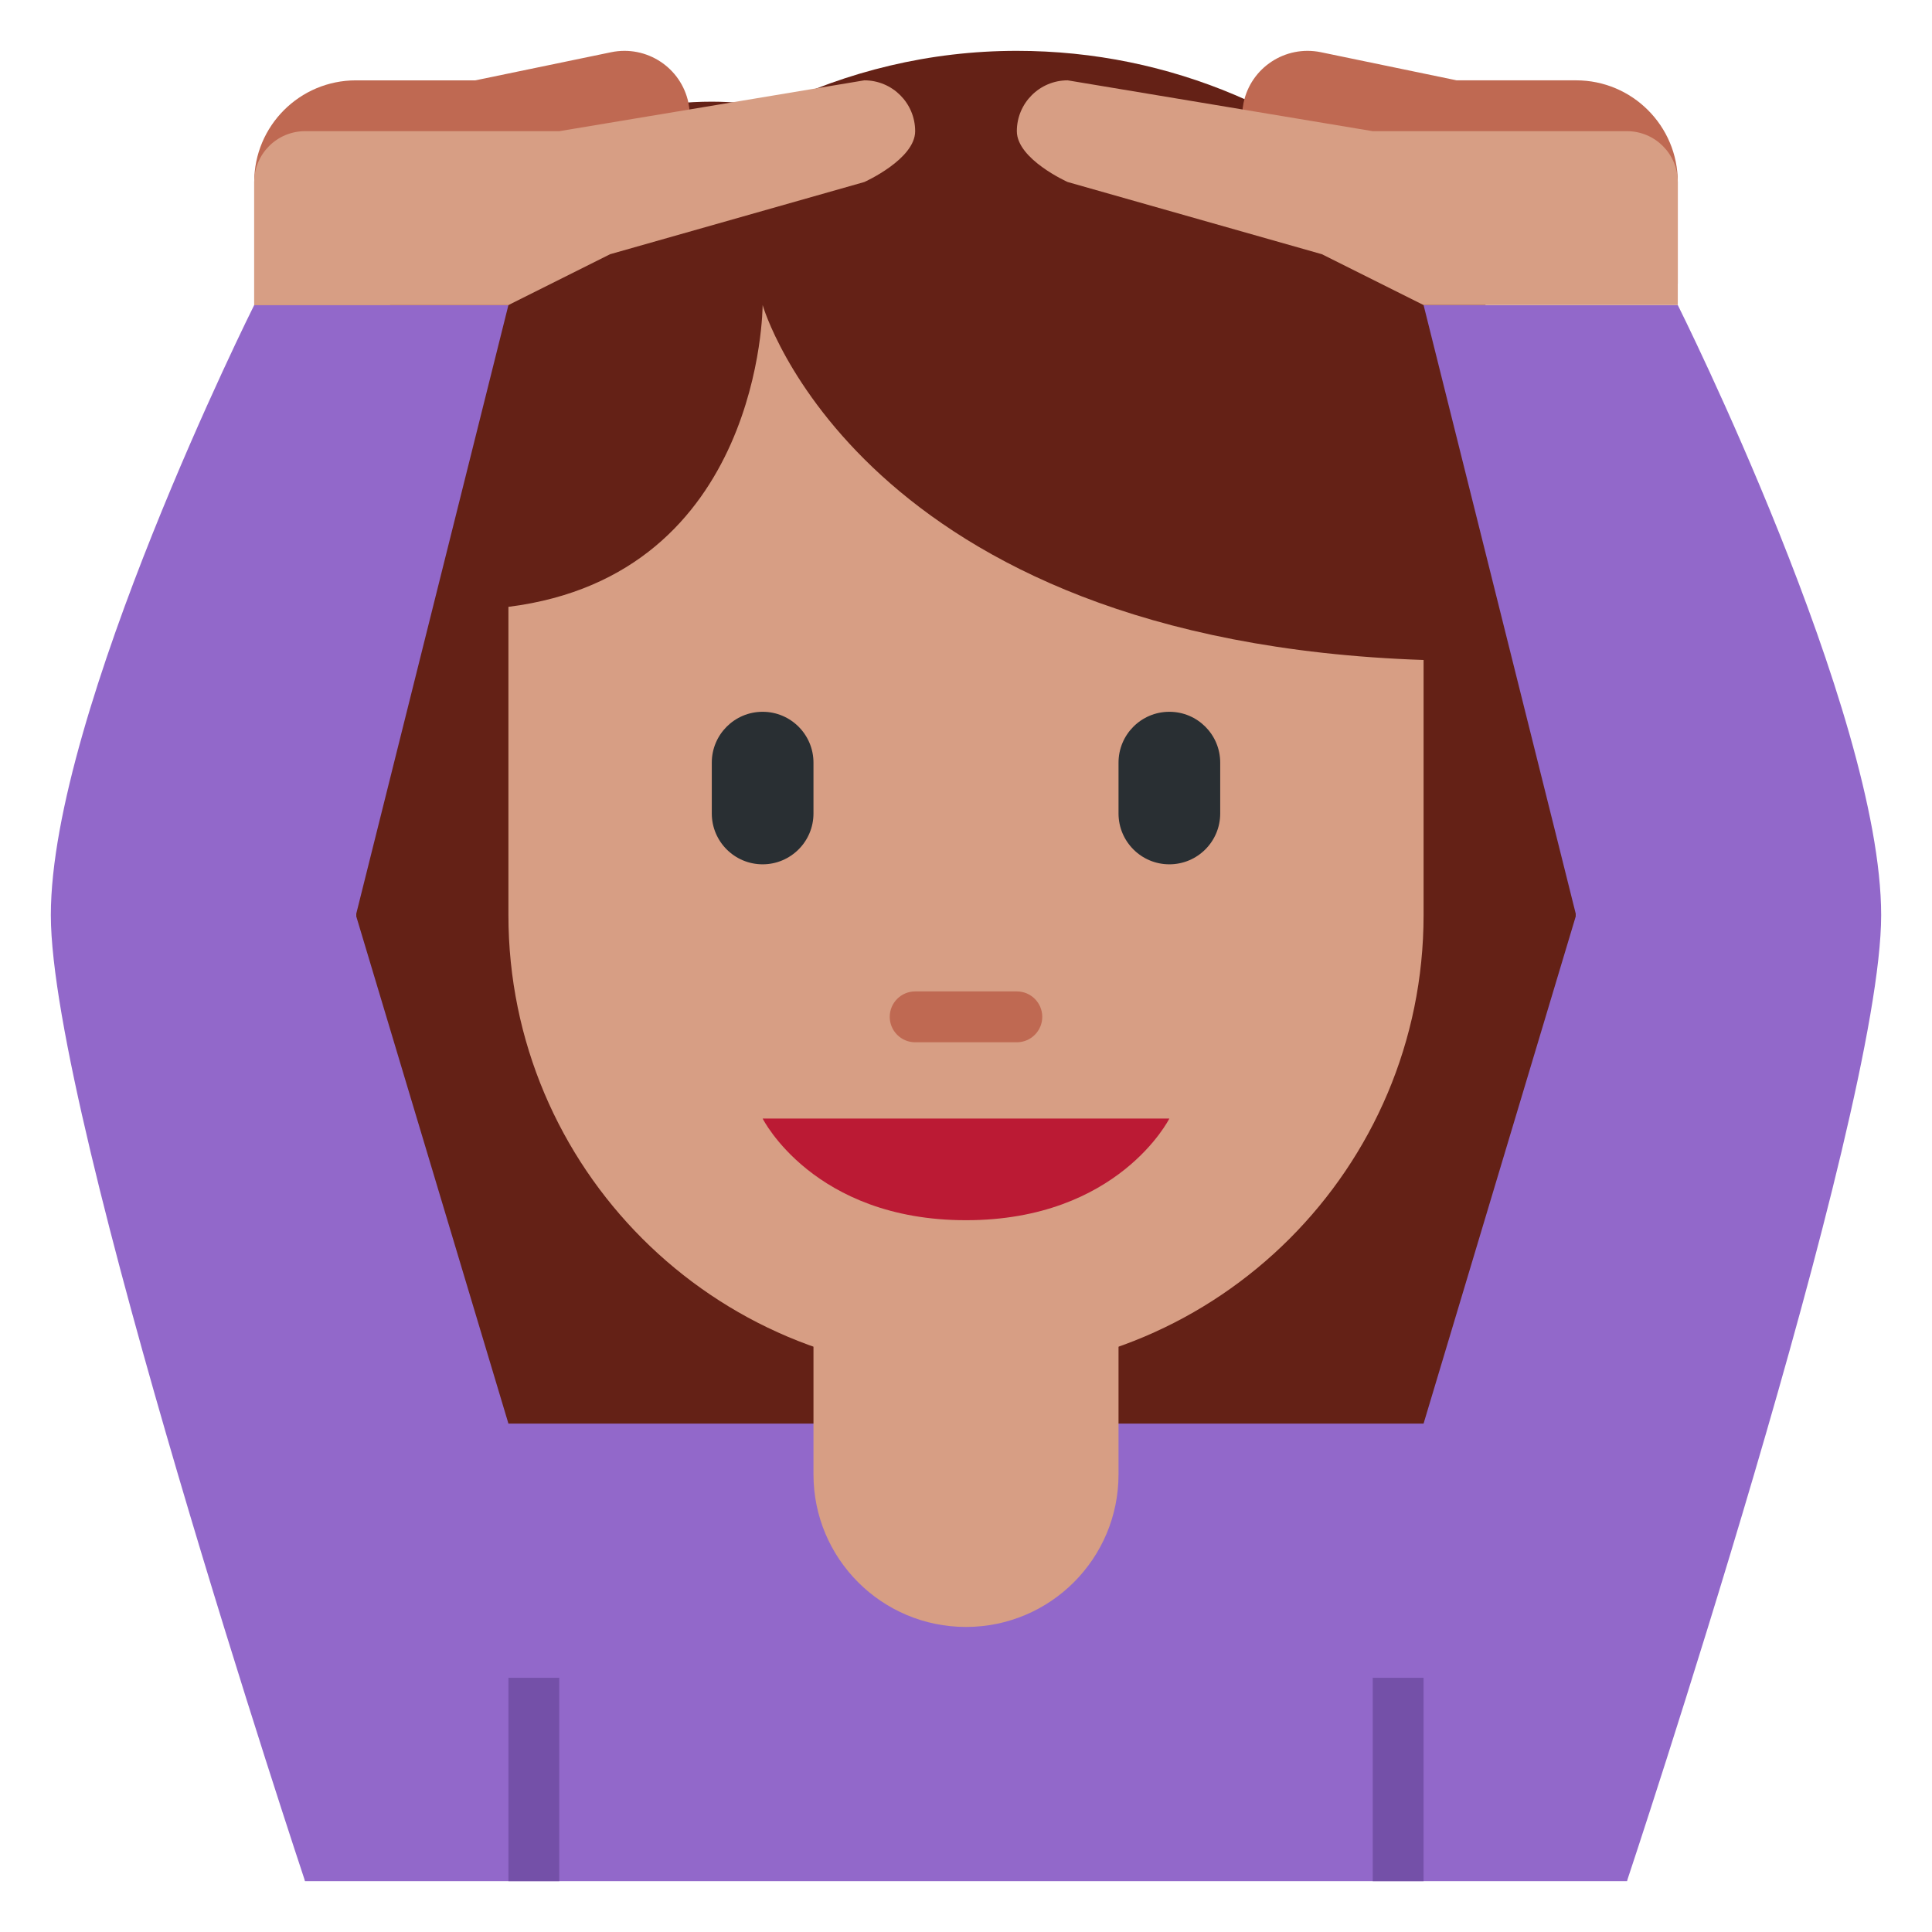
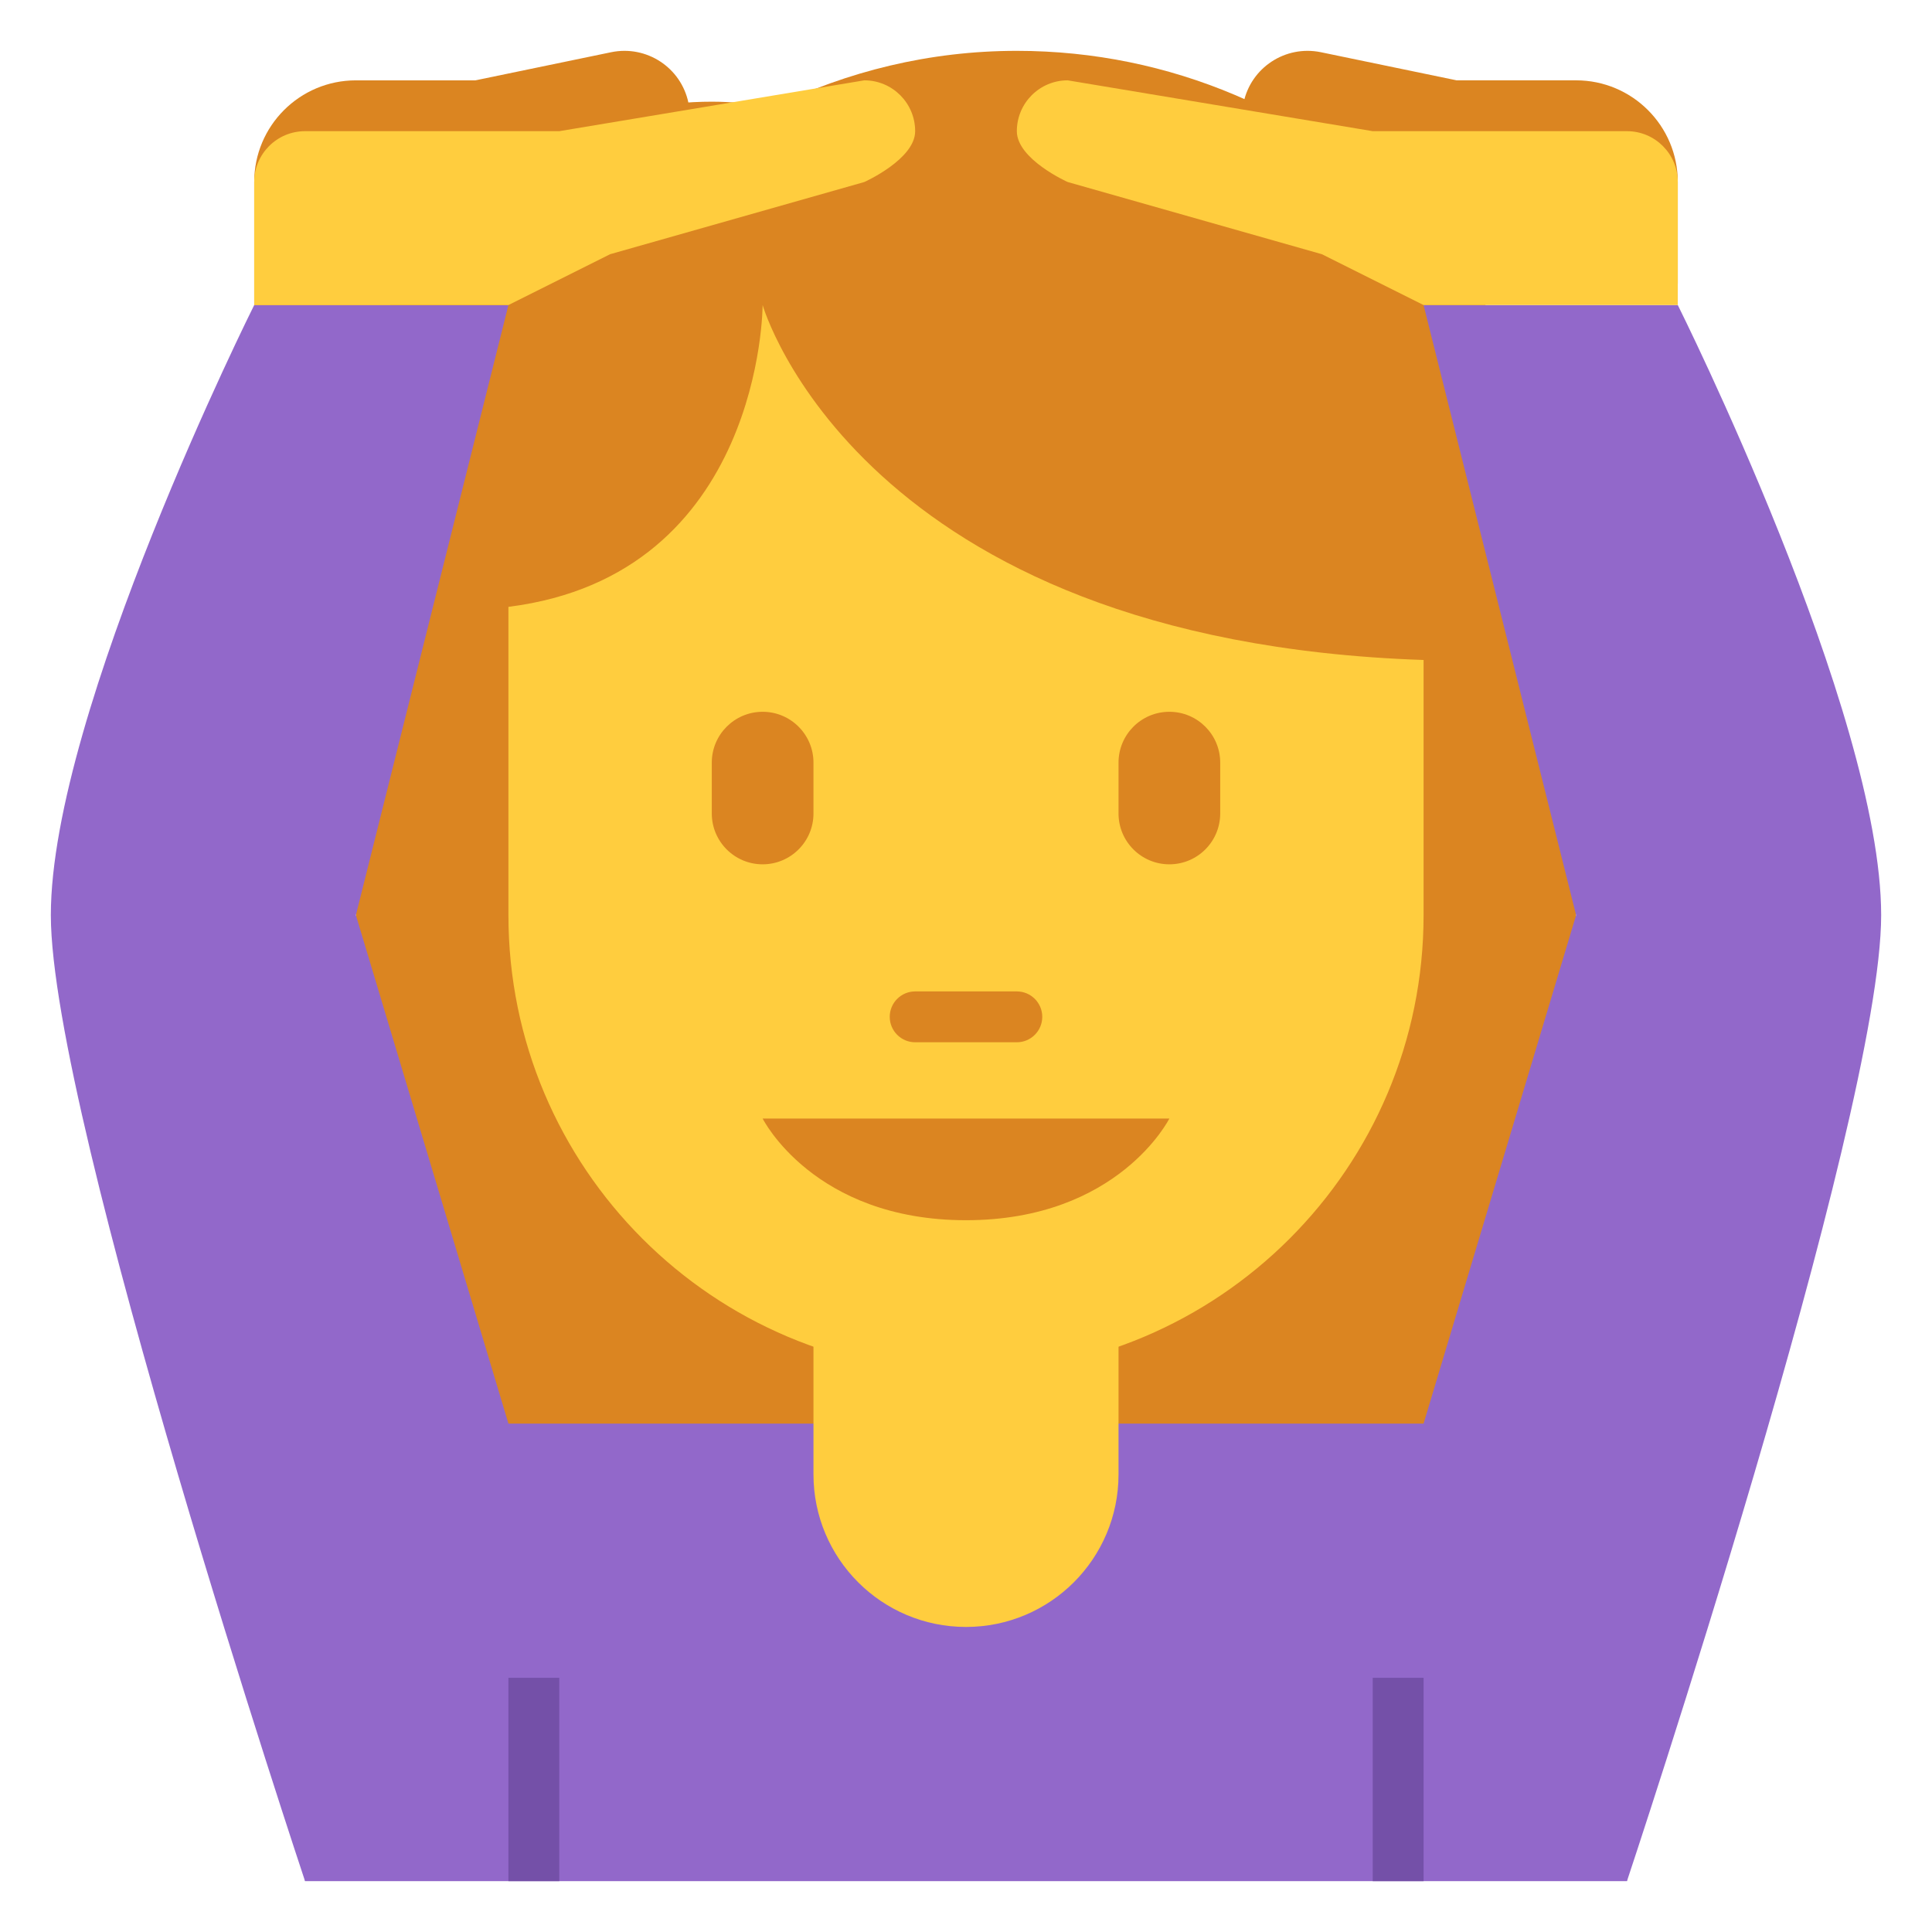
<svg xmlns="http://www.w3.org/2000/svg" viewBox="0 0 47.5 47.5" style="enable-background:new 0 0 47.5 47.5;" xml:space="preserve" version="1.1" id="svg2">
  <defs id="defs6">
    <clipPath id="clipPath16" clipPathUnits="userSpaceOnUse">
      <path id="path18" d="M 0,38 38,38 38,0 0,0 0,38 Z" />
    </clipPath>
  </defs>
  <g transform="matrix(1.25,0,0,-1.25,0,47.5)" id="g10">
    <g id="g12">
      <g clip-path="url(#clipPath16)" id="g14">
        <g transform="translate(20,37)" id="g20">
-           <path id="path22" style="fill:#642116;fill-opacity:1;fill-rule:nonzero;stroke:none" d="M 0,0 C -1.721,0 -3.343,-0.406 -4.793,-1.111 -5.186,-1.042 -5.588,-1 -6,-1 c -3.866,0 -7,-3.134 -7,-7 l 0,-12 0.018,0 c 0.183,-6.467 5.471,-11.656 11.982,-11.656 6.511,0 11.799,5.189 11.982,11.656 l 0.018,0 0,9 C 11,-4.925 6.075,0 0,0" />
+           <path id="path22" style="fill:#db8521;fill-opacity:1;fill-rule:nonzero;stroke:none" d="M 0,0 C -1.721,0 -3.343,-0.406 -4.793,-1.111 -5.186,-1.042 -5.588,-1 -6,-1 c -3.866,0 -7,-3.134 -7,-7 l 0,-12 0.018,0 c 0.183,-6.467 5.471,-11.656 11.982,-11.656 6.511,0 11.799,5.189 11.982,11.656 l 0.018,0 0,9 C 11,-4.925 6.075,0 0,0" />
        </g>
        <g transform="translate(28,10)" id="g24">
          <path id="path26" style="fill:#9268ca;fill-opacity:1;fill-rule:nonzero;stroke:none" d="m 0,0 -1,0 -16,0 -1,0 c -2.209,0 -4,-1.791 -4,-4 l 0,-5 5,0 16,0 5,0 0,5 C 4,-1.791 2.209,0 0,0" />
        </g>
        <path id="path28" style="fill:#7450a8;fill-opacity:1;fill-rule:nonzero;stroke:none" d="m 28,1 -1,0 0,4 1,0 0,-4 z" />
        <path id="path30" style="fill:#7450a8;fill-opacity:1;fill-rule:nonzero;stroke:none" d="m 11,1 -1,0 0,4 1,0 0,-4 z" />
        <g transform="translate(16,13)" id="g32">
-           <path id="path34" style="fill:#d79e84;fill-opacity:1;fill-rule:nonzero;stroke:none" d="m 0,0 0,-4 c 0,-1.657 1.343,-3 3,-3 1.657,0 3,1.343 3,3 L 6,0 0,0 Z" />
+           <path id="path34" style="fill:#ffcd3e;fill-opacity:1;fill-rule:nonzero;stroke:none" d="m 0,0 0,-4 c 0,-1.657 1.343,-3 3,-3 1.657,0 3,1.343 3,3 L 6,0 0,0 Z" />
        </g>
        <g transform="translate(15,32)" id="g36">
-           <path id="path38" style="fill:#d79e84;fill-opacity:1;fill-rule:nonzero;stroke:none" d="M 0,0 C 0,0 -0.003,-5.308 -5,-5.936 L -5,-12 c 0,-4.971 4.029,-9 9,-9 4.971,0 9,4.029 9,9 l 0,5.019 C 1.89,-6.605 0,0 0,0" />
+           <path id="path38" style="fill:#ffcd3e;fill-opacity:1;fill-rule:nonzero;stroke:none" d="M 0,0 C 0,0 -0.003,-5.308 -5,-5.936 L -5,-12 c 0,-4.971 4.029,-9 9,-9 4.971,0 9,4.029 9,9 l 0,5.019 C 1.89,-6.605 0,0 0,0" />
        </g>
        <g transform="translate(23,16)" id="g40">
-           <path id="path42" style="fill:#bb1a34;fill-opacity:1;fill-rule:nonzero;stroke:none" d="m 0,0 -4,0 -4,0 c 0,0 1,-2 4,-2 3,0 4,2 4,2" />
+           <path id="path42" style="fill:#db8521;fill-opacity:1;fill-rule:nonzero;stroke:none" d="m 0,0 -4,0 -4,0 c 0,0 1,-2 4,-2 3,0 4,2 4,2" />
        </g>
        <g transform="translate(6,1)" id="g44">
          <path id="path46" style="fill:#9268ca;fill-opacity:1;fill-rule:nonzero;stroke:none" d="M 0,0 4,9 1,19 4,31 -1,31 C -1,31 -5,23 -5,19 -5,15 0,0 0,0" />
        </g>
        <g transform="translate(32,1)" id="g48">
          <path id="path50" style="fill:#9268ca;fill-opacity:1;fill-rule:nonzero;stroke:none" d="m 0,0 -4,9 3,10 -3,12 5,0 C 1,31 5,23 5,19 5,15 0,0 0,0" />
        </g>
        <g transform="translate(13.541,35.9766)" id="g52">
-           <path id="path54" style="fill:#bf6952;fill-opacity:1;fill-rule:nonzero;stroke:none" d="m 0,0 c -0.144,0.693 -0.822,1.139 -1.517,0.997 l -2.674,-0.554 -2.35,0 c -1.105,0 -2,-0.895 -2,-2 l 0,-1 0,-1.42 5,0 c 0,0 1.899,1.257 1.985,2.345 l 0.362,0.075 0.653,0 c 0,0.075 -0.029,0.144 -0.045,0.217 C -0.142,-1.065 0.112,-0.542 0,0" />
+           <path id="path54" style="fill:#db8521;fill-opacity:1;fill-rule:nonzero;stroke:none" d="m 0,0 c -0.144,0.693 -0.822,1.139 -1.517,0.997 l -2.674,-0.554 -2.35,0 c -1.105,0 -2,-0.895 -2,-2 l 0,-1 0,-1.42 5,0 c 0,0 1.899,1.257 1.985,2.345 l 0.362,0.075 0.653,0 c 0,0.075 -0.029,0.144 -0.045,0.217 C -0.142,-1.065 0.112,-0.542 0,0" />
        </g>
        <g transform="translate(18,35.4199)" id="g56">
-           <path id="path58" style="fill:#d79e84;fill-opacity:1;fill-rule:nonzero;stroke:none" d="m 0,0 c 0,0.552 -0.447,1 -1,1 l -6,-1 -5,0 c -0.553,0 -1,-0.448 -1,-1 l 0,-2.42 5,0 2,1 5,1.42 c 0,0 1,0.447 1,1" />
+           <path id="path58" style="fill:#ffcd3e;fill-opacity:1;fill-rule:nonzero;stroke:none" d="m 0,0 c 0,0.552 -0.447,1 -1,1 l -6,-1 -5,0 c -0.553,0 -1,-0.448 -1,-1 l 0,-2.42 5,0 2,1 5,1.42 c 0,0 1,0.447 1,1" />
        </g>
        <g transform="translate(31,36.4199)" id="g60">
-           <path id="path62" style="fill:#bf6952;fill-opacity:1;fill-rule:nonzero;stroke:none" d="M 0,0 -2.35,0 -5.024,0.554 C -5.719,0.695 -6.397,0.25 -6.541,-0.443 -6.653,-0.985 -6.399,-1.508 -5.955,-1.784 -5.972,-1.856 -6,-1.926 -6,-2 l 0.653,0 0.363,-0.075 C -4.895,-3.144 -3,-4 -3,-4 l 5,0 0,1 0,1 C 2,-0.896 1.104,0 0,0" />
+           <path id="path62" style="fill:#db8521;fill-opacity:1;fill-rule:nonzero;stroke:none" d="M 0,0 -2.35,0 -5.024,0.554 C -5.719,0.695 -6.397,0.25 -6.541,-0.443 -6.653,-0.985 -6.399,-1.508 -5.955,-1.784 -5.972,-1.856 -6,-1.926 -6,-2 l 0.653,0 0.363,-0.075 C -4.895,-3.144 -3,-4 -3,-4 l 5,0 0,1 0,1 C 2,-0.896 1.104,0 0,0" />
        </g>
        <g transform="translate(20,35.4199)" id="g64">
-           <path id="path66" style="fill:#d79e84;fill-opacity:1;fill-rule:nonzero;stroke:none" d="m 0,0 c 0,0.552 0.447,1 1,1 l 6,-1 5,0 c 0.553,0 1,-0.448 1,-1 l 0,-2.42 -5,0 -2,1 L 1,-1 c 0,0 -1,0.447 -1,1" />
+           <path id="path66" style="fill:#ffcd3e;fill-opacity:1;fill-rule:nonzero;stroke:none" d="m 0,0 c 0,0.552 0.447,1 1,1 l 6,-1 5,0 c 0.553,0 1,-0.448 1,-1 l 0,-2.42 -5,0 -2,1 L 1,-1 c 0,0 -1,0.447 -1,1" />
        </g>
        <g transform="translate(20,17.5)" id="g68">
-           <path id="path70" style="fill:#bf6952;fill-opacity:1;fill-rule:nonzero;stroke:none" d="M 0,0 -2,0 C -2.276,0 -2.5,0.224 -2.5,0.5 -2.5,0.776 -2.276,1 -2,1 L 0,1 C 0.276,1 0.5,0.776 0.5,0.5 0.5,0.224 0.276,0 0,0" />
+           <path id="path70" style="fill:#db8521;fill-opacity:1;fill-rule:nonzero;stroke:none" d="M 0,0 -2,0 C -2.276,0 -2.5,0.224 -2.5,0.5 -2.5,0.776 -2.276,1 -2,1 L 0,1 C 0.276,1 0.5,0.776 0.5,0.5 0.5,0.224 0.276,0 0,0" />
        </g>
        <g transform="translate(15,21)" id="g72">
-           <path id="path74" style="fill:#292f33;fill-opacity:1;fill-rule:nonzero;stroke:none" d="m 0,0 c -0.552,0 -1,0.448 -1,1 l 0,1 C -1,2.552 -0.552,3 0,3 0.552,3 1,2.552 1,2 L 1,1 C 1,0.448 0.552,0 0,0" />
+           <path id="path74" style="fill:#db8521;fill-opacity:1;fill-rule:nonzero;stroke:none" d="m 0,0 c -0.552,0 -1,0.448 -1,1 l 0,1 C -1,2.552 -0.552,3 0,3 0.552,3 1,2.552 1,2 L 1,1 C 1,0.448 0.552,0 0,0" />
        </g>
        <g transform="translate(23,21)" id="g76">
-           <path id="path78" style="fill:#292f33;fill-opacity:1;fill-rule:nonzero;stroke:none" d="m 0,0 c -0.553,0 -1,0.448 -1,1 l 0,1 C -1,2.552 -0.553,3 0,3 0.553,3 1,2.552 1,2 L 1,1 C 1,0.448 0.553,0 0,0" />
+           <path id="path78" style="fill:#db8521;fill-opacity:1;fill-rule:nonzero;stroke:none" d="m 0,0 c -0.553,0 -1,0.448 -1,1 l 0,1 C -1,2.552 -0.553,3 0,3 0.553,3 1,2.552 1,2 L 1,1 C 1,0.448 0.553,0 0,0" />
        </g>
      </g>
    </g>
  </g>
</svg>
